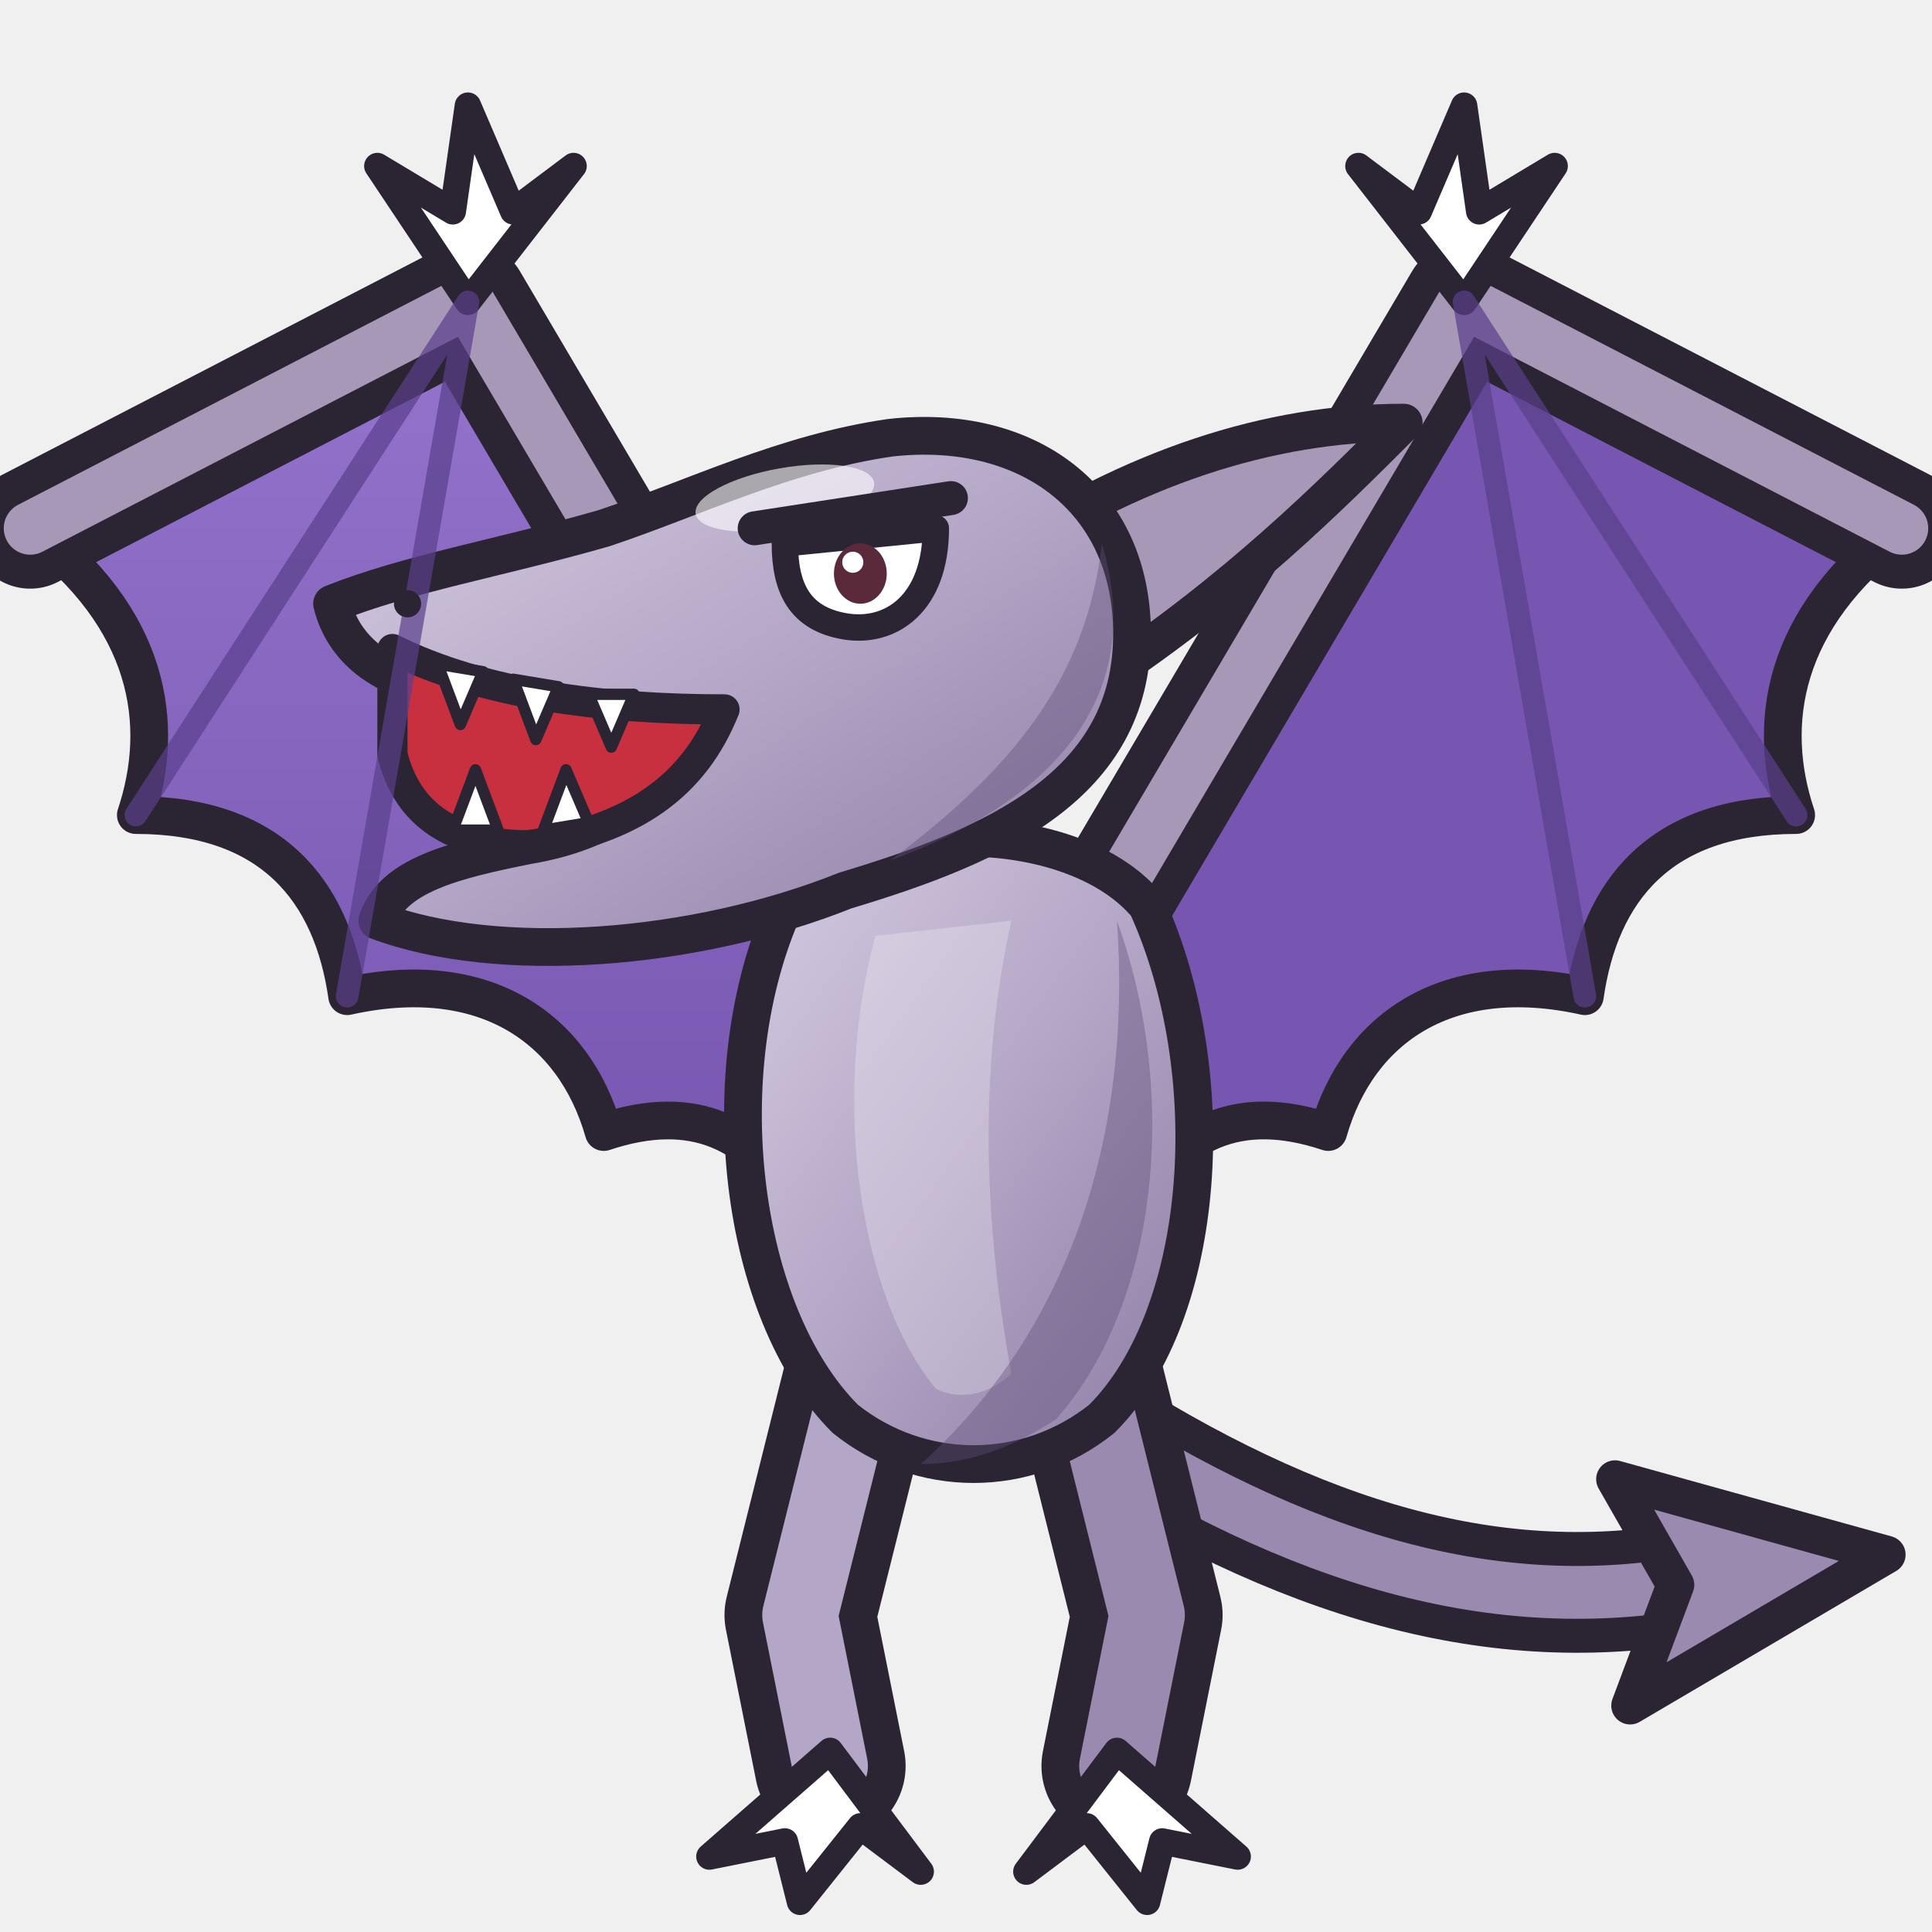
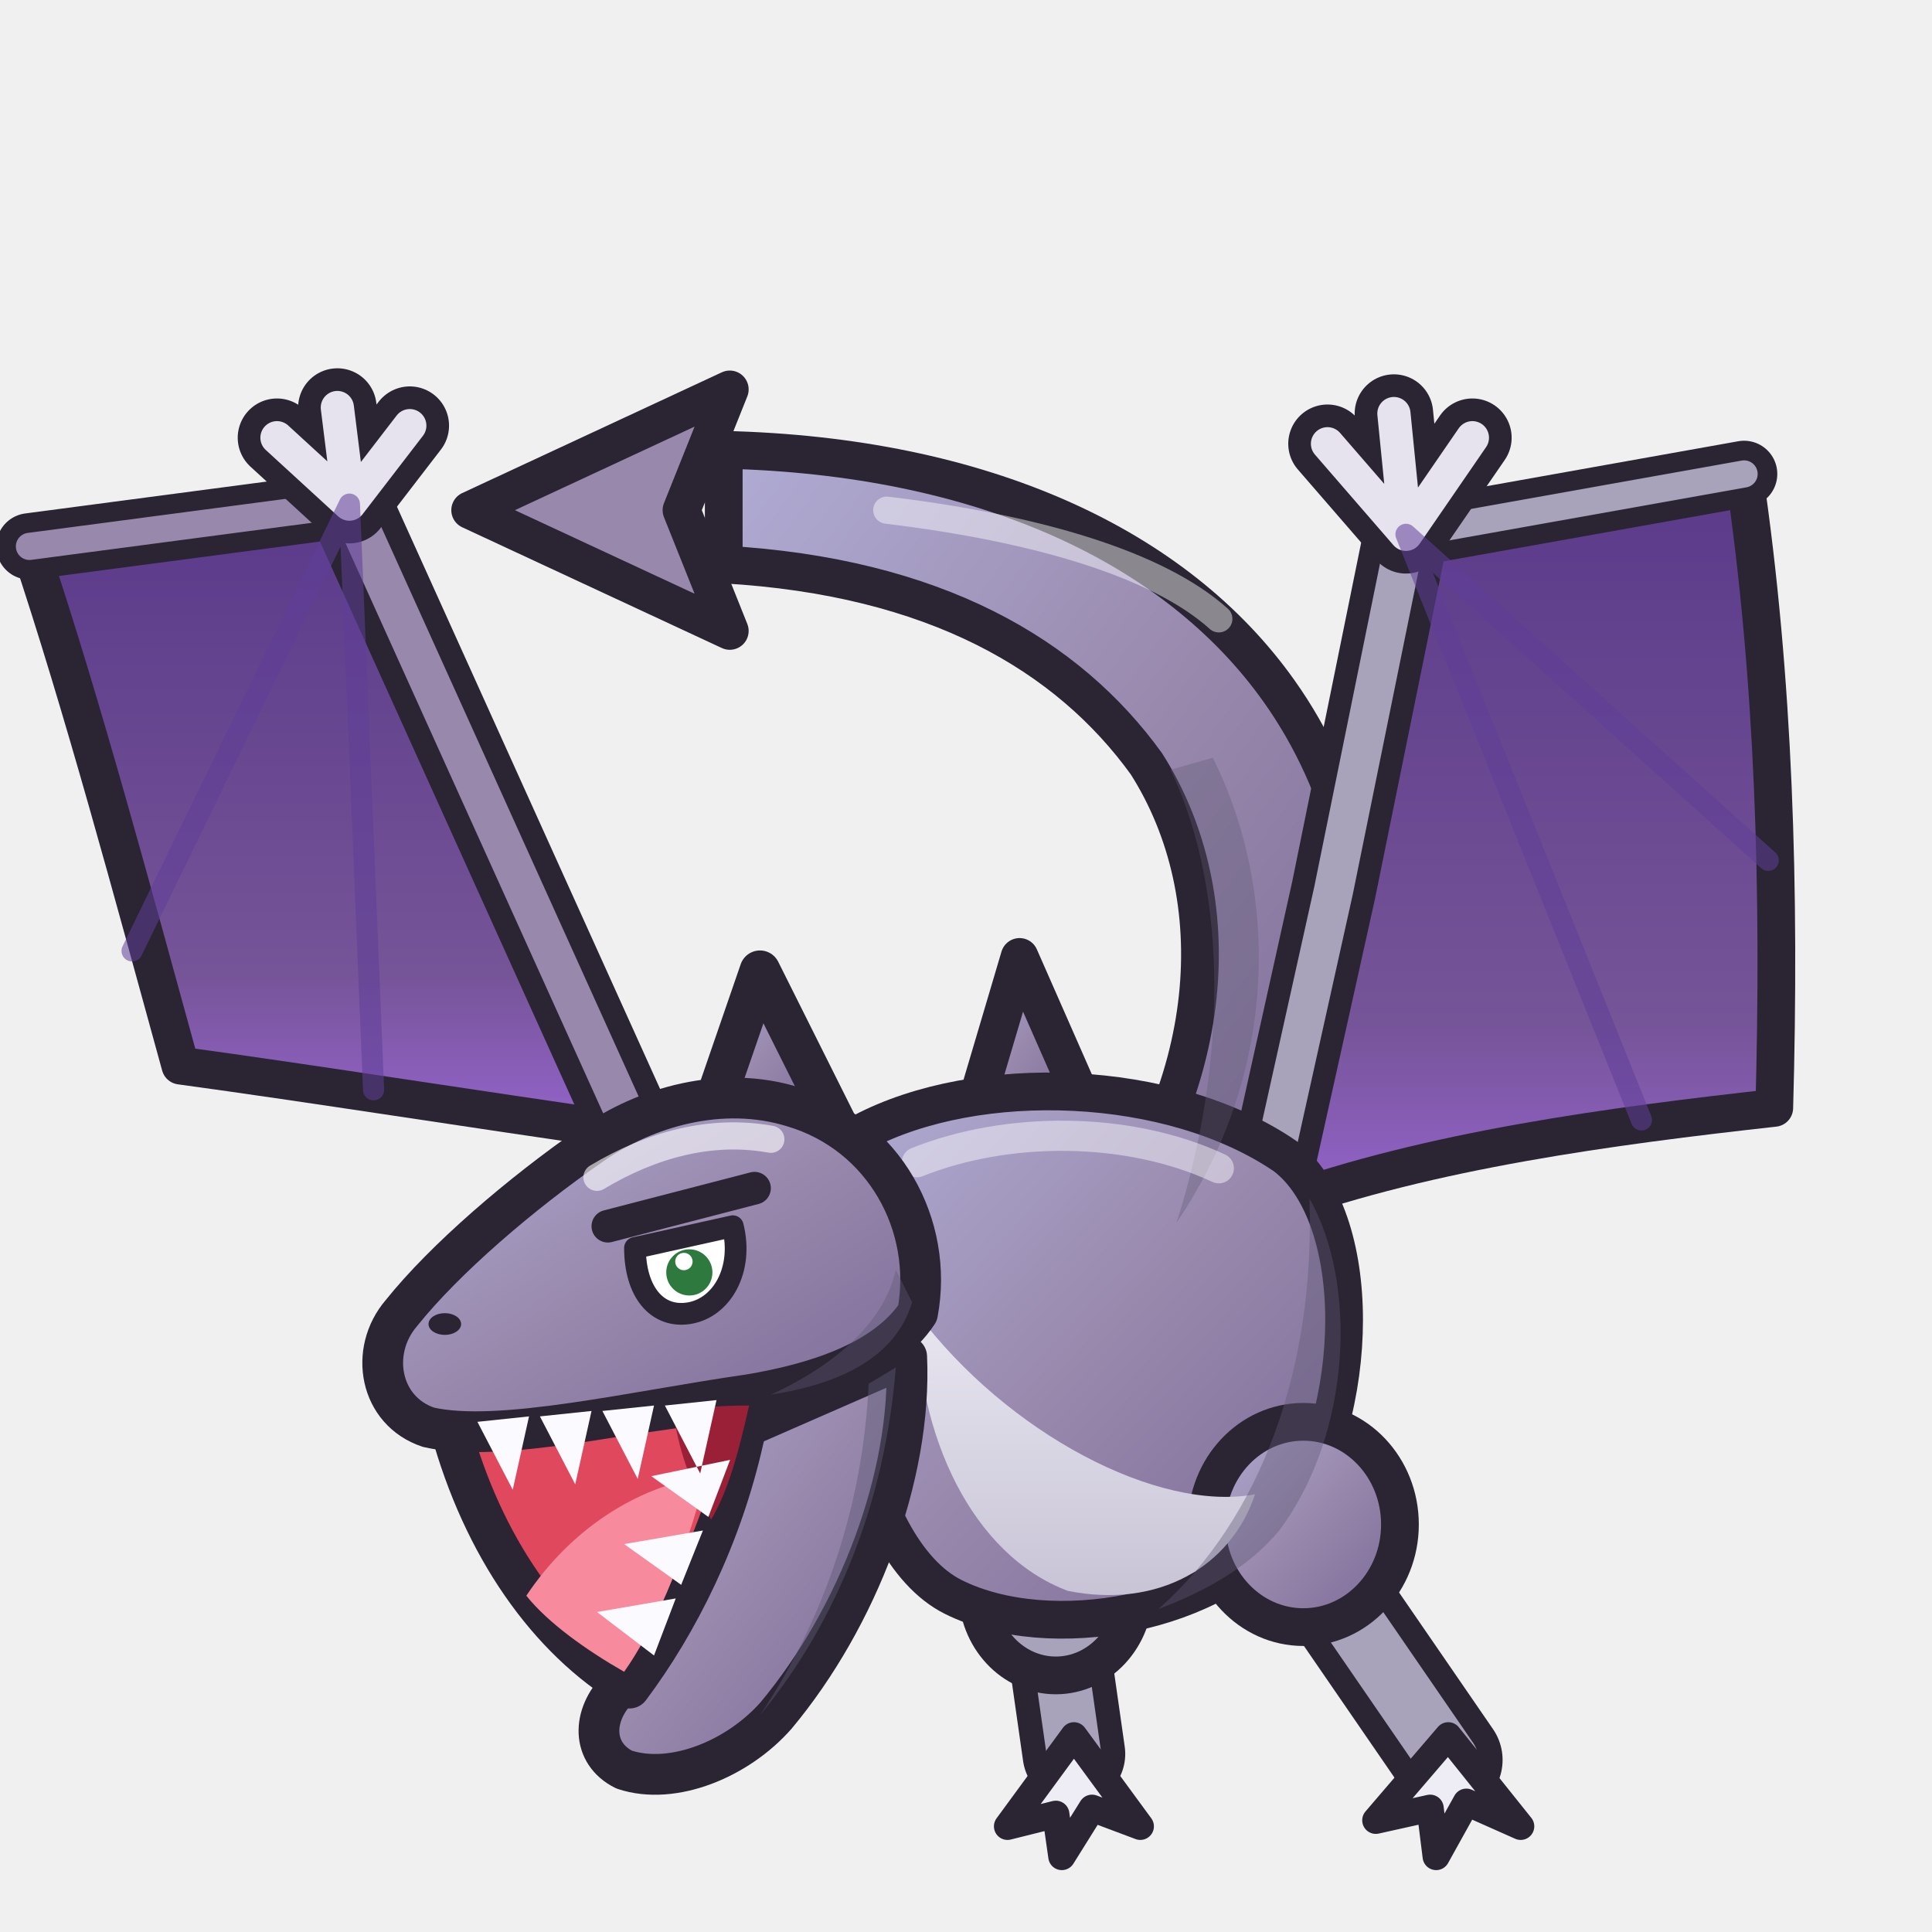
<svg xmlns="http://www.w3.org/2000/svg" viewBox="0 0 256 256">
  <defs>
    <linearGradient id="skin" x1="0" y1="0" x2="1" y2="1">
-       <stop offset="0" stop-color="#d6cce2" />
-       <stop offset="0.5" stop-color="#b4a6c6" />
-       <stop offset="1" stop-color="#8c7ca4" />
+       <stop offset="0" stop-color="#b0acd4" />
+       <stop offset="0.5" stop-color="#9888ac" />
+       <stop offset="1" stop-color="#7a6a98" />
+     </linearGradient>
+     <linearGradient id="belly" x1="0" y1="0" x2="0" y2="1">
+       <stop offset="0" stop-color="#e8e6f0" />
+       <stop offset="1" stop-color="#c8c4d6" />
    </linearGradient>
    <linearGradient id="wing" x1="0" y1="0" x2="0" y2="1">
-       <stop offset="0" stop-color="#9474cc" />
-       <stop offset="1" stop-color="#7656b0" />
+       <stop offset="0" stop-color="#5a3a8a" />
+       <stop offset="0.75" stop-color="#765498" />
+       <stop offset="1" stop-color="#9464cc" />
    </linearGradient>
  </defs>
-   <g stroke="#2b2433" stroke-width="5" stroke-linejoin="round" stroke-linecap="round">
-     <path d="M108 118 L62 40 L4 70 C20 82 22 96 18 108 C36 108 44 118 46 132 C64 128 76 136 80 150 C92 146 100 150 106 160 Z" fill="url(#wing)" />
-     <path d="M148 118 L194 40 L252 70 C236 82 234 96 238 108 C220 108 212 118 210 132 C192 128 180 136 176 150 C164 146 156 150 150 160 Z" fill="#7656b0" />
-     <path d="M108 118 L62 40 L4 70" fill="none" stroke-width="16" />
-     <path d="M108 118 L62 40 L4 70" fill="none" stroke="#a898b8" stroke-width="7" />
-     <path d="M148 118 L194 40 L252 70" fill="none" stroke-width="16" />
-     <path d="M148 118 L194 40 L252 70" fill="none" stroke="#a898b8" stroke-width="7" />
-     <path d="M62 40 L50 22 L60 28 L62 14 L68 28 L76 22 Z" fill="#fff" stroke-width="3.5" />
-     <path d="M194 40 L206 22 L196 28 L194 14 L188 28 L180 22 Z" fill="#fff" stroke-width="3.5" />
-     <path d="M140 186 C170 206 196 214 222 210" fill="none" stroke-width="16" />
-     <path d="M140 186 C170 206 196 214 222 210" fill="none" stroke="#9a8ab0" stroke-width="7" />
-     <path d="M214 196 L250 206 L216 226 L222 210 Z" fill="#9a8ab0" />
-     <path d="M114 182 L106 214 L110 234" fill="none" stroke-width="20" />
-     <path d="M114 182 L106 214 L110 234" fill="none" stroke="#b4a6c6" stroke-width="10" />
-     <path d="M144 182 L152 214 L148 234" fill="none" stroke-width="20" />
-     <path d="M144 182 L152 214 L148 234" fill="none" stroke="#9a8ab0" stroke-width="10" />
-     <path d="M110 232 L94 246 L104 244 L106 252 L114 242 L122 248 Z" fill="#fff" stroke-width="3.5" />
-     <path d="M148 232 L164 246 L154 244 L152 252 L144 242 L136 248 Z" fill="#fff" stroke-width="3.5" />
-     <path d="M104 120 C94 142 98 174 112 188 C122 196 136 196 146 188 C160 174 162 142 152 120 C142 108 114 108 104 120 Z" fill="url(#skin)" />
-     <path d="M132 74 C150 62 168 56 186 56 C176 66 164 78 146 90 Z" fill="#a898b8" />
-     <path d="M150 84 C150 66 136 56 118 58 C104 60 92 66 80 70 C66 74 54 76 44 80 C46 88 54 92 66 92 L92 96 C88 104 82 110 70 112 C60 114 52 116 50 122 C66 128 92 126 112 118 C132 112 150 104 150 84 Z" fill="url(#skin)" />
-     <path d="M52 86 C64 92 80 94 96 94 C92 104 84 110 70 112 C60 112 54 108 52 100 Z" fill="#c83040" stroke-width="4" />
+   <g transform="translate(1.5 54) scale(0.4)">
+     <g stroke="#2b2433" stroke-width="12.5" stroke-linejoin="round" stroke-linecap="round">
+       <path d="M396 304 C458 250 464 156 420 94 C386 46 322 16 236 14 L236 52 C306 56 350 82 376 118 C404 162 400 226 356 280 Z" fill="url(#skin)" />
+       <path d="M152 34 L238 -6 L222 34 L238 74 Z" fill="#9888ac" />
+       <path d="M462 42 L574 22 C584 90 586 160 584 232 C530 238 470 246 420 264 L438 150 Z" fill="url(#wing)" />
+       <path d="M410 286 L438 160 L462 42" fill="none" stroke-width="28" />
+       <path d="M410 286 L438 160 L462 42" fill="none" stroke="#a8a3bb" stroke-width="13" />
+       <path d="M462 42 L574 22" fill="none" stroke-width="22" />
+       <path d="M462 42 L574 22" fill="none" stroke="#a8a3bb" stroke-width="9" />
+       <path d="M462 42 L436 12 M462 42 L458 2 M462 42 L484 10" fill="none" stroke-width="26" />
+       <path d="M462 42 L436 12 M462 42 L458 2 M462 42 L484 10" fill="none" stroke="#e6e3ee" stroke-width="11" />
+       <path d="M112 32 L6 46 C24 100 40 160 56 218 C100 224 150 232 206 240 Z" fill="url(#wing)" />
+       <path d="M262 270 L206 240 L112 32" fill="none" stroke-width="28" />
+       <path d="M262 270 L206 240 L112 32" fill="none" stroke="#9888ac" stroke-width="13" />
+       <path d="M112 32 L6 46" fill="none" stroke-width="22" />
+       <path d="M112 32 L6 46" fill="none" stroke="#9888ac" stroke-width="9" />
+       <path d="M112 32 L88 10 M112 32 L108 0 M112 32 L132 6" fill="none" stroke-width="26" />
+       <path d="M112 32 L88 10 M112 32 L108 0 M112 32 L132 6" fill="none" stroke="#e6e3ee" stroke-width="11" />
+       <path d="M346 404 L352 446" fill="none" stroke-width="34" />
+       <path d="M346 404 L352 446" fill="none" stroke="#a8a3bb" stroke-width="18" />
+       <path d="M352 440 L330 470 L346 466 L348 480 L358 464 L374 470 Z" fill="#eeecf4" stroke-width="9" />
+       <ellipse cx="346" cy="392" rx="26" ry="28" fill="#a8a3bb" />
+       <path d="M318 236 L334 182 L356 232 Z" fill="url(#skin)" />
+       <path d="M282 240 C320 220 384 222 422 248 C448 268 448 332 422 370 C400 400 344 410 312 394 C280 378 266 302 282 240 Z" fill="url(#skin)" />
+       <path d="M432 384 L476 448" fill="none" stroke-width="36" />
+       <path d="M432 384 L476 448" fill="none" stroke="#a8a3bb" stroke-width="20" />
+       <path d="M476 440 L452 468 L470 464 L472 480 L482 462 L500 470 Z" fill="#eeecf4" stroke-width="9" />
+       <ellipse cx="428" cy="370" rx="32" ry="34" fill="url(#skin)" />
+     </g>
+     <path d="M300 300 C300 340 318 380 350 392 C380 398 404 384 412 360 C380 366 330 340 300 300 Z" fill="url(#belly)" />
+     <path d="M430 262 C446 290 444 340 420 372 C410 384 396 392 380 398 C414 368 432 318 430 262 Z" fill="#5e5874" opacity="0.4" />
+     <path d="M398 116 C420 160 420 220 386 270 C402 220 404 162 384 120 Z" fill="#5e5874" opacity="0.35" />
+     <path d="M300 250 C330 238 370 238 400 252" fill="none" stroke="#fff" stroke-width="10" stroke-linecap="round" opacity="0.45" />
+     <path d="M400 70 C380 52 340 40 290 34" fill="none" stroke="#fff" stroke-width="9" stroke-linecap="round" opacity="0.45" />
+     <path d="M112 32 L40 180 M112 32 L120 226 M462 42 L540 236 M462 42 L582 150" fill="none" stroke="#5e3e98" stroke-width="7" stroke-linecap="round" opacity="0.55" />
+     <g transform="translate(266 300) scale(0.9) translate(-266 -300)">
+       <g stroke="#2b2433" stroke-width="15" stroke-linejoin="round" stroke-linecap="round">
+         <path d="M300 316 C302 360 282 412 252 448 C238 464 214 474 196 468 C184 462 184 448 194 438 C214 414 230 382 236 344 Z" fill="url(#skin)" />
+         <path d="M132 342 C170 342 210 336 244 330 L240 346 C232 382 216 414 198 438 C168 420 144 386 132 342 Z" fill="#e0485e" />
+         <path d="M226 232 L246 174 L274 230 Z" fill="url(#skin)" />
+         <path d="M304 300 C310 268 292 234 258 224 C232 216 204 224 184 238 C158 256 130 280 114 300 C102 314 106 336 124 342 C150 348 200 336 242 330 C266 326 292 318 304 300 Z" fill="url(#skin)" />
+       </g>
+       <path d="M160 404 C176 380 200 364 226 360 C218 392 206 418 196 432 C182 424 168 414 160 404 Z" fill="#f78a9c" />
+       <path d="M214 336 C228 334 238 334 242 334 C238 352 234 366 228 376 C220 362 216 350 214 336 Z" fill="#9a2038" />
+       <path d="M142 340 L155 365 L161 338 Z M165 338 L178 363 L184 336 Z M188 336 L201 361 L207 334 Z M211 334 L224 359 L230 332 Z M207 426 L186 410 L215 405 Z M217 400 L196 385 L225 380 Z M227 375 L206 360 L235 354 Z" fill="#fbfaff" />
+       <path d="M296 320 C292 370 274 414 246 448 C270 412 284 370 286 326 Z" fill="#5e5874" opacity="0.45" />
+       <path d="M302 296 C296 316 276 326 250 330 C276 318 292 302 296 284 Z" fill="#5e5874" opacity="0.4" />
+       <path d="M250 236 C228 232 206 238 186 250" fill="none" stroke="#fff" stroke-width="10" stroke-linecap="round" opacity="0.6" />
+       <path d="M200 276 L236 268 C240 284 232 298 220 300 C208 302 200 292 200 276 Z" fill="#fff" stroke="#2b2433" stroke-width="8" stroke-linejoin="round" />
+       <circle cx="220" cy="285" r="8.5" fill="#2e7a3e" />
+       <circle cx="218" cy="281" r="3.2" fill="#fff" />
+       <path d="M190 268 L244 254" stroke="#2b2433" stroke-width="12" stroke-linecap="round" />
+       <ellipse cx="130" cy="304" rx="6" ry="4" fill="#2b2433" />
+     </g>
  </g>
-   <path d="M58 88 L61 96 L64 89 Z M68 90 L71 98 L74 91 Z M78 92 L81 99 L84 92 Z M60 110 L63 102 L66 110 Z M72 110 L75 102 L78 109 Z" fill="#fff" stroke="#2b2433" stroke-width="1.5" stroke-linejoin="round" />
-   <path d="M62 40 L46 132 M62 40 L18 108 M194 40 L210 132 M194 40 L238 108" fill="none" stroke="#5a3e8c" stroke-width="3" stroke-linecap="round" opacity="0.7" />
-   <path d="M116 124 C110 146 114 172 124 184 C128 186 132 184 134 182 C130 160 130 140 134 122 Z" fill="#fff" opacity="0.25" />
-   <path d="M148 122 C156 144 154 172 140 188 C134 192 128 194 122 194 C142 176 150 150 148 122 Z" fill="#5e4e78" opacity="0.4" />
-   <path d="M146 72 C152 92 140 106 118 114 C134 102 144 90 146 72 Z" fill="#5e4e78" opacity="0.4" />
-   <ellipse cx="104" cy="66" rx="12" ry="4" fill="#fff" opacity="0.6" transform="rotate(-10 104 66)" />
-   <path d="M104 72 L124 70 C124 80 118 84 112 83 C106 82 104 78 104 72 Z" fill="#fff" stroke="#2b2433" stroke-width="3.5" stroke-linejoin="round" />
-   <ellipse cx="114" cy="76" rx="3.5" ry="4" fill="#5a2a3a" />
-   <circle cx="113" cy="74.5" r="1.4" fill="#fff" />
-   <path d="M100 70 L126 66" stroke="#2b2433" stroke-width="4.5" stroke-linecap="round" />
-   <circle cx="54" cy="80" r="1.8" fill="#2b2433" />
</svg>
